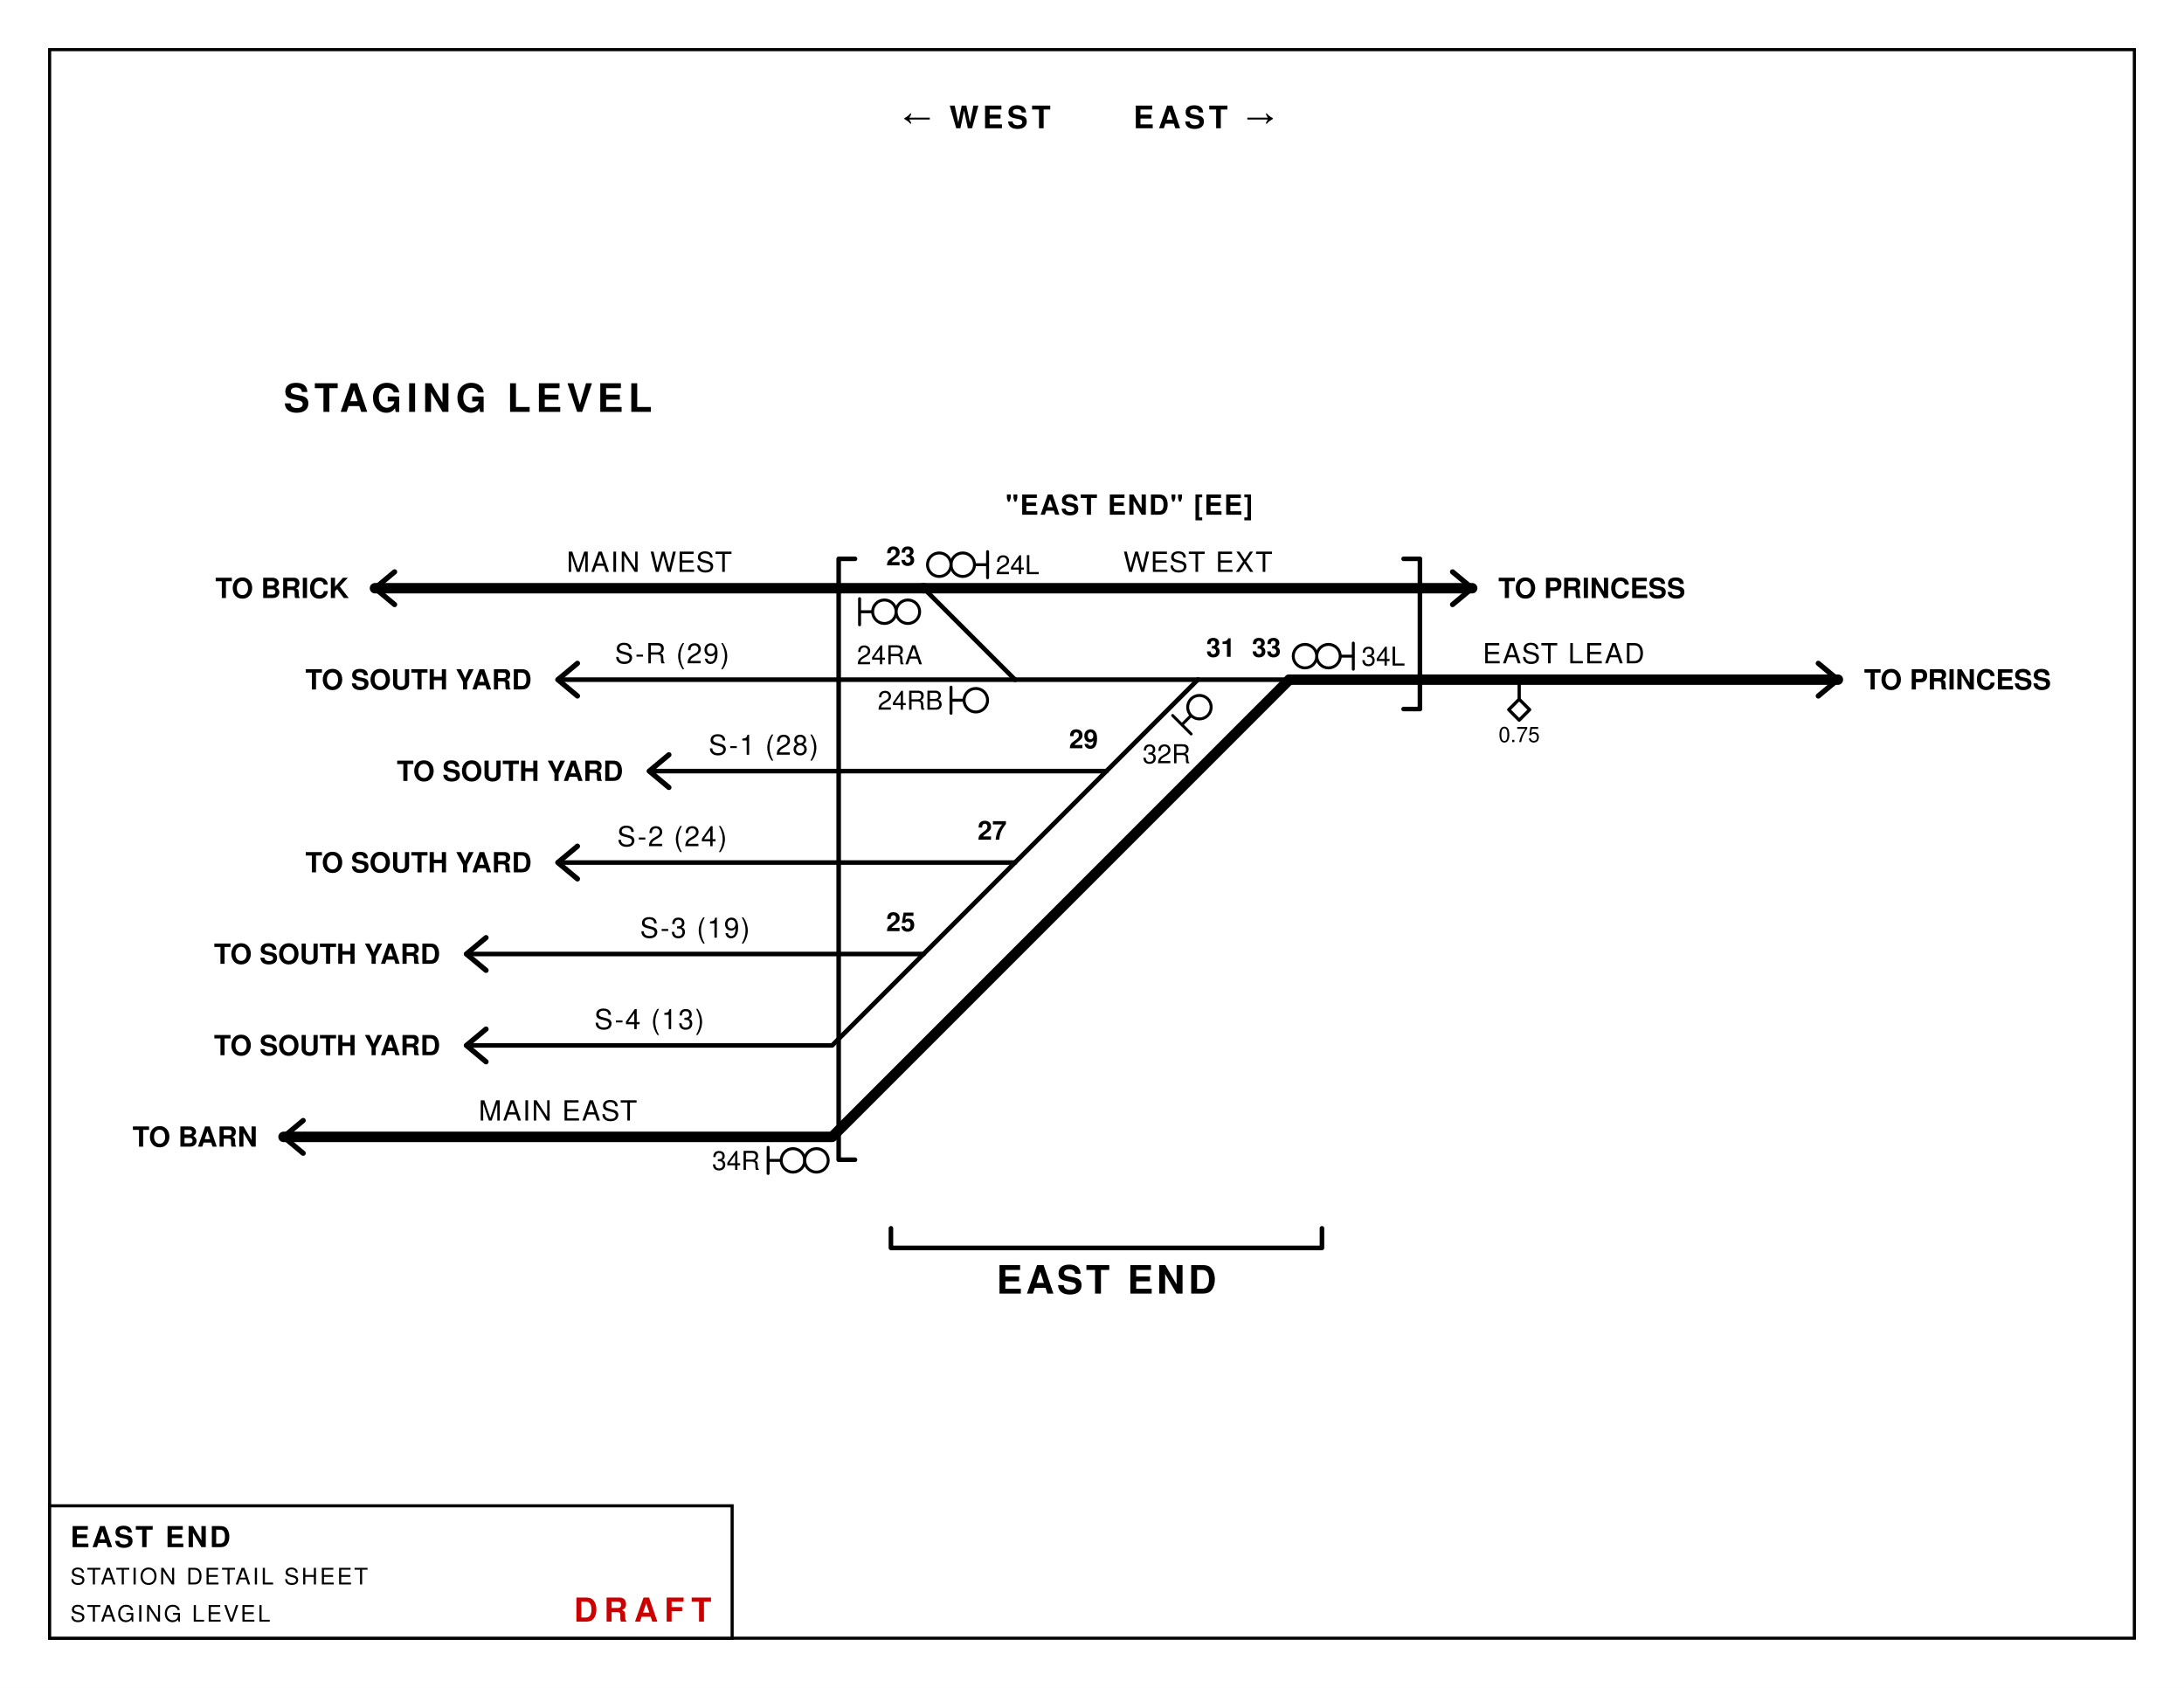
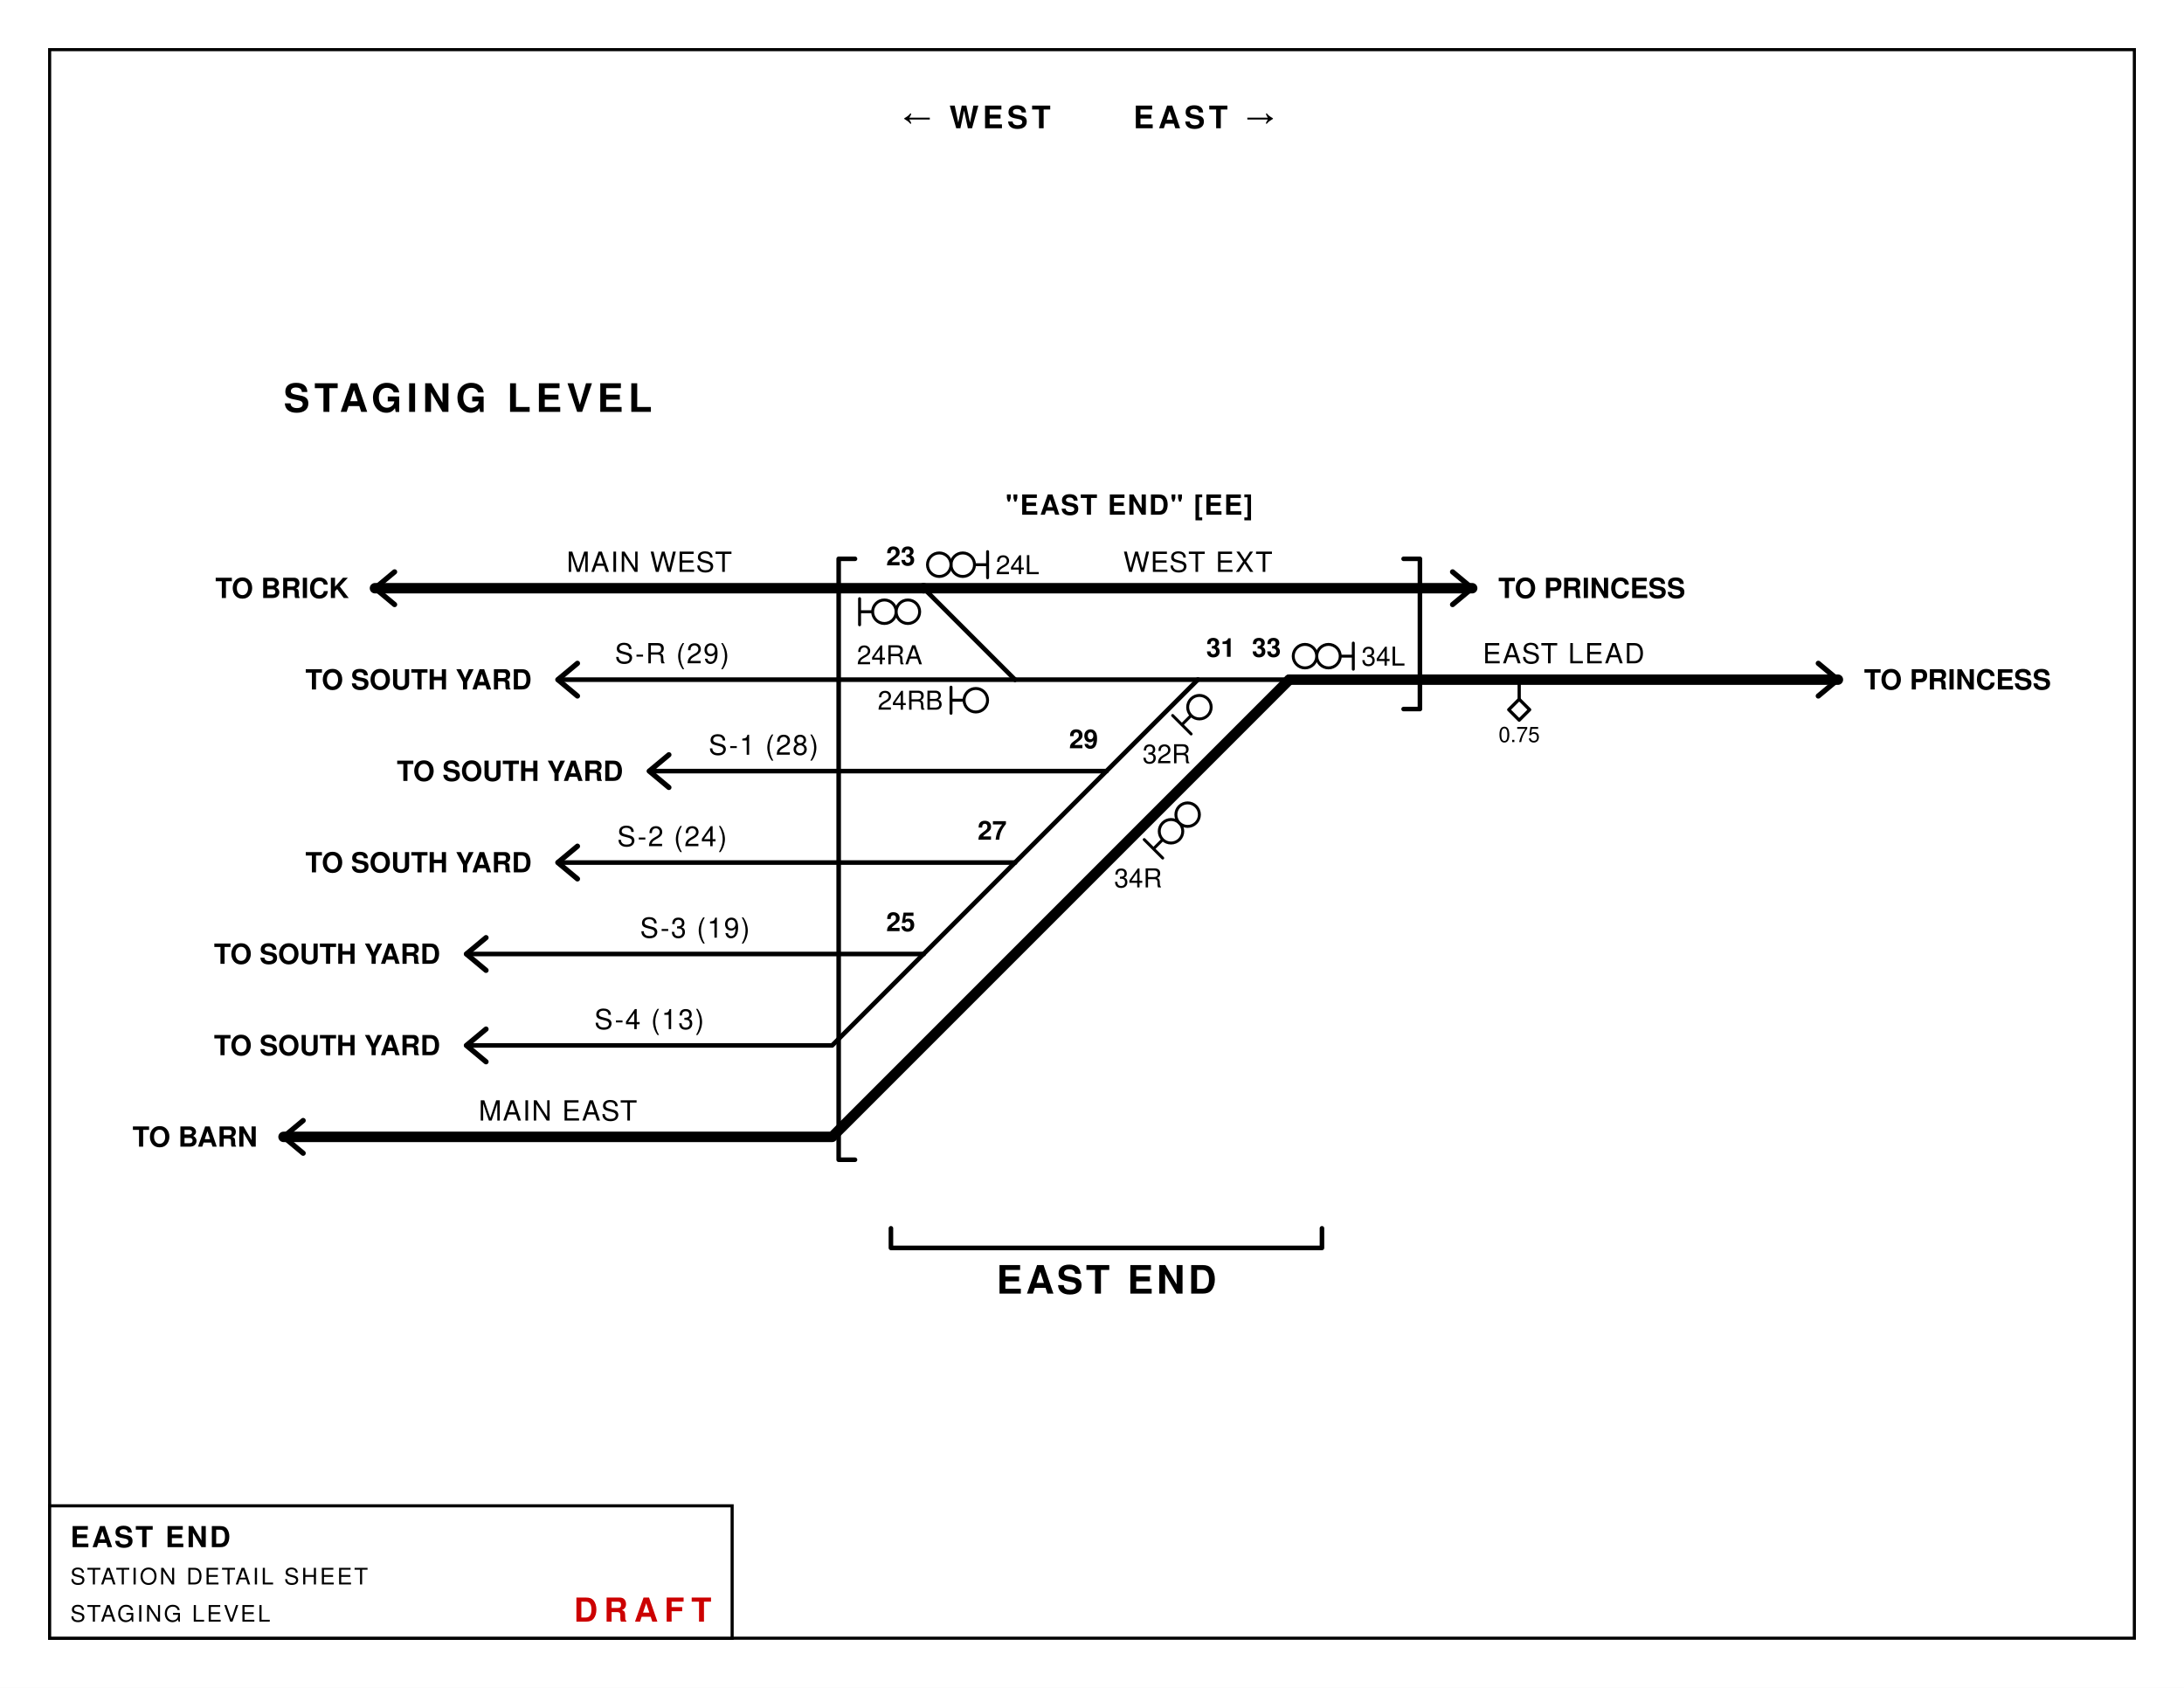
<svg xmlns="http://www.w3.org/2000/svg" viewBox="0 0 1056 816" width="1056" height="816" font-family="'Helvetica Neue',Helvetica,Arial,sans-serif">
  <rect width="1056" height="816" fill="#fff" />
  <rect x="24" y="24" width="1008" height="768" fill="none" stroke="#000" stroke-width="1.5" />
  <g transform="translate(137.1,192.8) scale(1.5789)" fill="none" stroke="#000" stroke-linecap="round" stroke-linejoin="round">
    <path d="M280.0,86.0 L308.0,86.0" stroke-width="1.4" />
    <path d="M224.0,86.0 L280.0,86.0" stroke-width="1.4" />
    <path d="M196.0,58.0 L364.0,58.0" stroke-width="3.2" />
    <path d="M196.0,58.0 L224.0,86.0" stroke-width="1.4" />
    <path d="M196.0,170.0 L224.0,142.0" stroke-width="1.4" />
    <path d="M252.0,114.0 L280.0,86.0" stroke-width="1.4" />
    <path d="M56.0,198.0 L168.0,198.0 L196.0,170.0" stroke-width="1.4" />
    <path d="M56.0,170.0 L196.0,170.0" stroke-width="1.4" />
    <path d="M112.0,114.0 L252.0,114.0" stroke-width="1.4" />
    <path d="M224.0,142.0 L252.0,114.0" stroke-width="1.4" />
    <path d="M308.0,86.0 L476.0,86.0" stroke-width="3.2" />
    <path d="M84.0,142.0 L224.0,142.0" stroke-width="1.4" />
    <path d="M0.0,226.0 L168.0,226.0 L308.0,86.0" stroke-width="3.2" />
    <path d="M84.0,86.0 L224.0,86.0" stroke-width="1.4" />
    <path d="M28.0,58.0 L196.0,58.0" stroke-width="3.2" />
    <path d="M364.0,58.0 m-6,-5 l6,5 l-6,5" stroke-width="1.6" />
    <path d="M56.0,198.0 m6,-5 l-6,5 l6,5" stroke-width="1.6" />
    <path d="M56.0,170.0 m6,-5 l-6,5 l6,5" stroke-width="1.6" />
    <path d="M112.0,114.0 m6,-5 l-6,5 l6,5" stroke-width="1.6" />
    <path d="M476.0,86.0 m-6,-5 l6,5 l-6,5" stroke-width="1.6" />
    <path d="M84.0,142.0 m6,-5 l-6,5 l6,5" stroke-width="1.6" />
    <path d="M0.0,226.0 m6,-5 l-6,5 l6,5" stroke-width="1.6" />
    <path d="M84.0,86.0 m6,-5 l-6,5 l6,5" stroke-width="1.6" />
    <path d="M28.0,58.0 m6,-5 l-6,5 l6,5" stroke-width="1.6" />
    <path d="M186.0,254 L186.0,260 L318.0,260 L318.0,254" stroke-width="1.4" />
    <path d="M215.6,46.8 L215.6,54.8 M215.6,50.8 L211.6,50.8" stroke-width="0.9" />
    <circle cx="208.0" cy="50.8" r="3.6" stroke-width="0.9" fill="#fff" />
    <circle cx="200.8" cy="50.8" r="3.6" stroke-width="0.9" fill="#fff" />
    <path d="M176.4,61.2 L176.4,69.2 M176.4,65.2 L180.4,65.2" stroke-width="0.9" />
    <circle cx="184.0" cy="65.2" r="3.6" stroke-width="0.9" fill="#fff" />
    <circle cx="191.2" cy="65.2" r="3.6" stroke-width="0.9" fill="#fff" />
    <path d="M204.4,88.3 L204.4,96.3 M204.4,92.3 L208.4,92.3" stroke-width="0.9" />
    <circle cx="212.0" cy="92.3" r="3.6" stroke-width="0.9" fill="#fff" />
    <g transform="translate(275.1,99.8) rotate(-45.0)">
      <path d="M0,-4.0 L0,4.0 M0,0 L4.0,0" stroke-width="0.9" />
      <circle cx="7.6" cy="0" r="3.6" stroke-width="0.9" fill="#fff" />
    </g>
    <path d="M327.6,74.8 L327.6,82.8 M327.6,78.8 L323.6,78.8" stroke-width="0.9" />
    <circle cx="320.0" cy="78.8" r="3.6" stroke-width="0.9" fill="#fff" />
    <circle cx="312.8" cy="78.8" r="3.6" stroke-width="0.9" fill="#fff" />
-     <path d="M148.4,229.2 L148.4,237.2 M148.4,233.2 L152.4,233.2" stroke-width="0.9" />
-     <circle cx="156.0" cy="233.2" r="3.6" stroke-width="0.9" fill="#fff" />
-     <circle cx="163.2" cy="233.2" r="3.6" stroke-width="0.9" fill="#fff" />
+     <g transform="translate(266.4,137.8) rotate(-45.0)">
+       <path d="M0,-4.0 L0,4.0 M0,0 L4.0,0" stroke-width="0.9" />
+       <circle cx="7.6" cy="0" r="3.6" stroke-width="0.9" fill="#fff" />
+       <circle cx="14.8" cy="0" r="3.6" stroke-width="0.9" fill="#fff" />
+     </g>
    <path d="M175.0,49.0 L170.0,49.0 L170.0,233.0 L175.0,233.0" stroke-width="1.4" />
    <path d="M343.0,49.0 L348.0,49.0 L348.0,95.0 L343.0,95.0" stroke-width="1.4" />
    <path d="M378.4,86.0 L378.4,92.0" stroke-width="1" />
    <path d="M378.4,92.0 L381.6,95.2 L378.4,98.4 L375.2,95.2 Z" stroke-width="1" fill="#fff" />
    <text x="0.0" y="4.0" font-size="12" text-anchor="start" font-weight="bold" fill="#000" stroke="none" letter-spacing="1.5">STAGING LEVEL</text>
    <text x="372.0" y="61.0" font-size="8.5" text-anchor="start" font-weight="bold" fill="#000" stroke="none">TO PRINCESS</text>
    <text x="48.0" y="201.0" font-size="8.5" text-anchor="end" font-weight="bold" fill="#000" stroke="none">TO SOUTH YARD</text>
    <text x="48.0" y="173.0" font-size="8.5" text-anchor="end" font-weight="bold" fill="#000" stroke="none">TO SOUTH YARD</text>
    <text x="104.0" y="117.0" font-size="8.5" text-anchor="end" font-weight="bold" fill="#000" stroke="none">TO SOUTH YARD</text>
    <text x="484.0" y="89.0" font-size="8.5" text-anchor="start" font-weight="bold" fill="#000" stroke="none">TO PRINCESS</text>
    <text x="76.0" y="145.0" font-size="8.5" text-anchor="end" font-weight="bold" fill="#000" stroke="none">TO SOUTH YARD</text>
    <text x="-8.0" y="229.0" font-size="8.5" text-anchor="end" font-weight="bold" fill="#000" stroke="none">TO BARN</text>
    <text x="76.0" y="89.0" font-size="8.5" text-anchor="end" font-weight="bold" fill="#000" stroke="none">TO SOUTH YARD</text>
    <text x="20.0" y="61.0" font-size="8.5" text-anchor="end" font-weight="bold" fill="#000" stroke="none">TO BRICK</text>
    <text x="252.0" y="274.0" font-size="12" text-anchor="middle" font-weight="bold" fill="#000" stroke="none" letter-spacing="1">EAST END</text>
    <text x="185.6" y="81.3" font-size="8" text-anchor="middle" font-weight="normal" fill="#000" stroke="none">24RA</text>
    <text x="119.0" y="81.0" font-size="8.5" text-anchor="middle" font-weight="normal" fill="#000" stroke="none" letter-spacing="0.4">S-R (29)</text>
    <text x="270.4" y="111.6" font-size="8" text-anchor="middle" font-weight="normal" fill="#000" stroke="none">32R</text>
-     <text x="145.9" y="236.1" font-size="8" text-anchor="end" font-weight="normal" fill="#000" stroke="none">34R</text>
    <text x="218.1" y="53.7" font-size="8" text-anchor="start" font-weight="normal" fill="#000" stroke="none">24L</text>
    <text x="201.9" y="95.2" font-size="8" text-anchor="end" font-weight="normal" fill="#000" stroke="none">24RB</text>
    <text x="330.1" y="81.7" font-size="8" text-anchor="start" font-weight="normal" fill="#000" stroke="none">34L</text>
+     <text x="245.0" y="107.0" font-size="8" text-anchor="middle" font-weight="bold" fill="#000" stroke="none">29</text>
    <text x="280.0" y="53.0" font-size="8.5" text-anchor="middle" font-weight="normal" fill="#000" stroke="none" letter-spacing="0.4">WEST EXT</text>
    <text x="126.0" y="165.0" font-size="8.5" text-anchor="middle" font-weight="normal" fill="#000" stroke="none" letter-spacing="0.4">S-3 (19)</text>
+     <text x="147.0" y="109.0" font-size="8.5" text-anchor="middle" font-weight="normal" fill="#000" stroke="none" letter-spacing="0.4">S-1 (28)</text>
    <text x="392.0" y="81.0" font-size="8.5" text-anchor="middle" font-weight="normal" fill="#000" stroke="none" letter-spacing="0.4">EAST LEAD</text>
    <text x="112.0" y="53.0" font-size="8.5" text-anchor="middle" font-weight="normal" fill="#000" stroke="none" letter-spacing="0.4">MAIN WEST</text>
    <text x="189.0" y="163.0" font-size="8" text-anchor="middle" font-weight="bold" fill="#000" stroke="none">25</text>
-     <text x="245.0" y="107.0" font-size="8" text-anchor="middle" font-weight="bold" fill="#000" stroke="none">29</text>
-     <text x="147.0" y="109.0" font-size="8.5" text-anchor="middle" font-weight="normal" fill="#000" stroke="none" letter-spacing="0.4">S-1 (28)</text>
    <text x="217.0" y="135.0" font-size="8" text-anchor="middle" font-weight="bold" fill="#000" stroke="none">27</text>
    <text x="119.0" y="137.0" font-size="8.5" text-anchor="middle" font-weight="normal" fill="#000" stroke="none" letter-spacing="0.4">S-2 (24)</text>
    <text x="112.0" y="193.0" font-size="8.5" text-anchor="middle" font-weight="normal" fill="#000" stroke="none" letter-spacing="0.4">S-4 (13)</text>
-     <text x="84.0" y="221.0" font-size="8.5" text-anchor="middle" font-weight="normal" fill="#000" stroke="none" letter-spacing="0.4">MAIN EAST</text>
+     <text x="261.7" y="149.6" font-size="8" text-anchor="middle" font-weight="normal" fill="#000" stroke="none">34R</text>
    <text x="189.0" y="51.0" font-size="8" text-anchor="middle" font-weight="bold" fill="#000" stroke="none">23</text>
    <text x="287.0" y="79.0" font-size="8" text-anchor="middle" font-weight="bold" fill="#000" stroke="none">31</text>
    <text x="301.0" y="79.0" font-size="8" text-anchor="middle" font-weight="bold" fill="#000" stroke="none">33</text>
    <text x="259.0" y="35.5" font-size="8.5" text-anchor="middle" font-weight="bold" fill="#000" stroke="none" letter-spacing="0.4">"EAST END" [EE]</text>
+     <text x="84.0" y="221.0" font-size="8.5" text-anchor="middle" font-weight="normal" fill="#000" stroke="none" letter-spacing="0.4">MAIN EAST</text>
    <text x="378.4" y="105.1" font-size="6.5" text-anchor="middle" font-weight="normal" fill="#000" stroke="none">0.75</text>
  </g>
  <text x="508.0" y="62" font-size="15" text-anchor="end" font-weight="bold" letter-spacing="2">← WEST</text>
  <text x="548.0" y="62" font-size="15" text-anchor="start" font-weight="bold" letter-spacing="2">EAST →</text>
  <rect x="24" y="728" width="330" height="64" fill="#fff" stroke="#000" stroke-width="1.5" />
  <text x="34" y="748" font-size="14" font-weight="bold" letter-spacing="1">EAST END</text>
  <text x="34" y="766" font-size="11" font-weight="normal" letter-spacing="1">STATION DETAIL SHEET</text>
  <text x="34" y="784" font-size="11" font-weight="normal" letter-spacing="1">STAGING LEVEL</text>
  <text x="344" y="784" font-size="16" text-anchor="end" font-weight="bold" letter-spacing="3" fill="#c00">DRAFT</text>
</svg>
